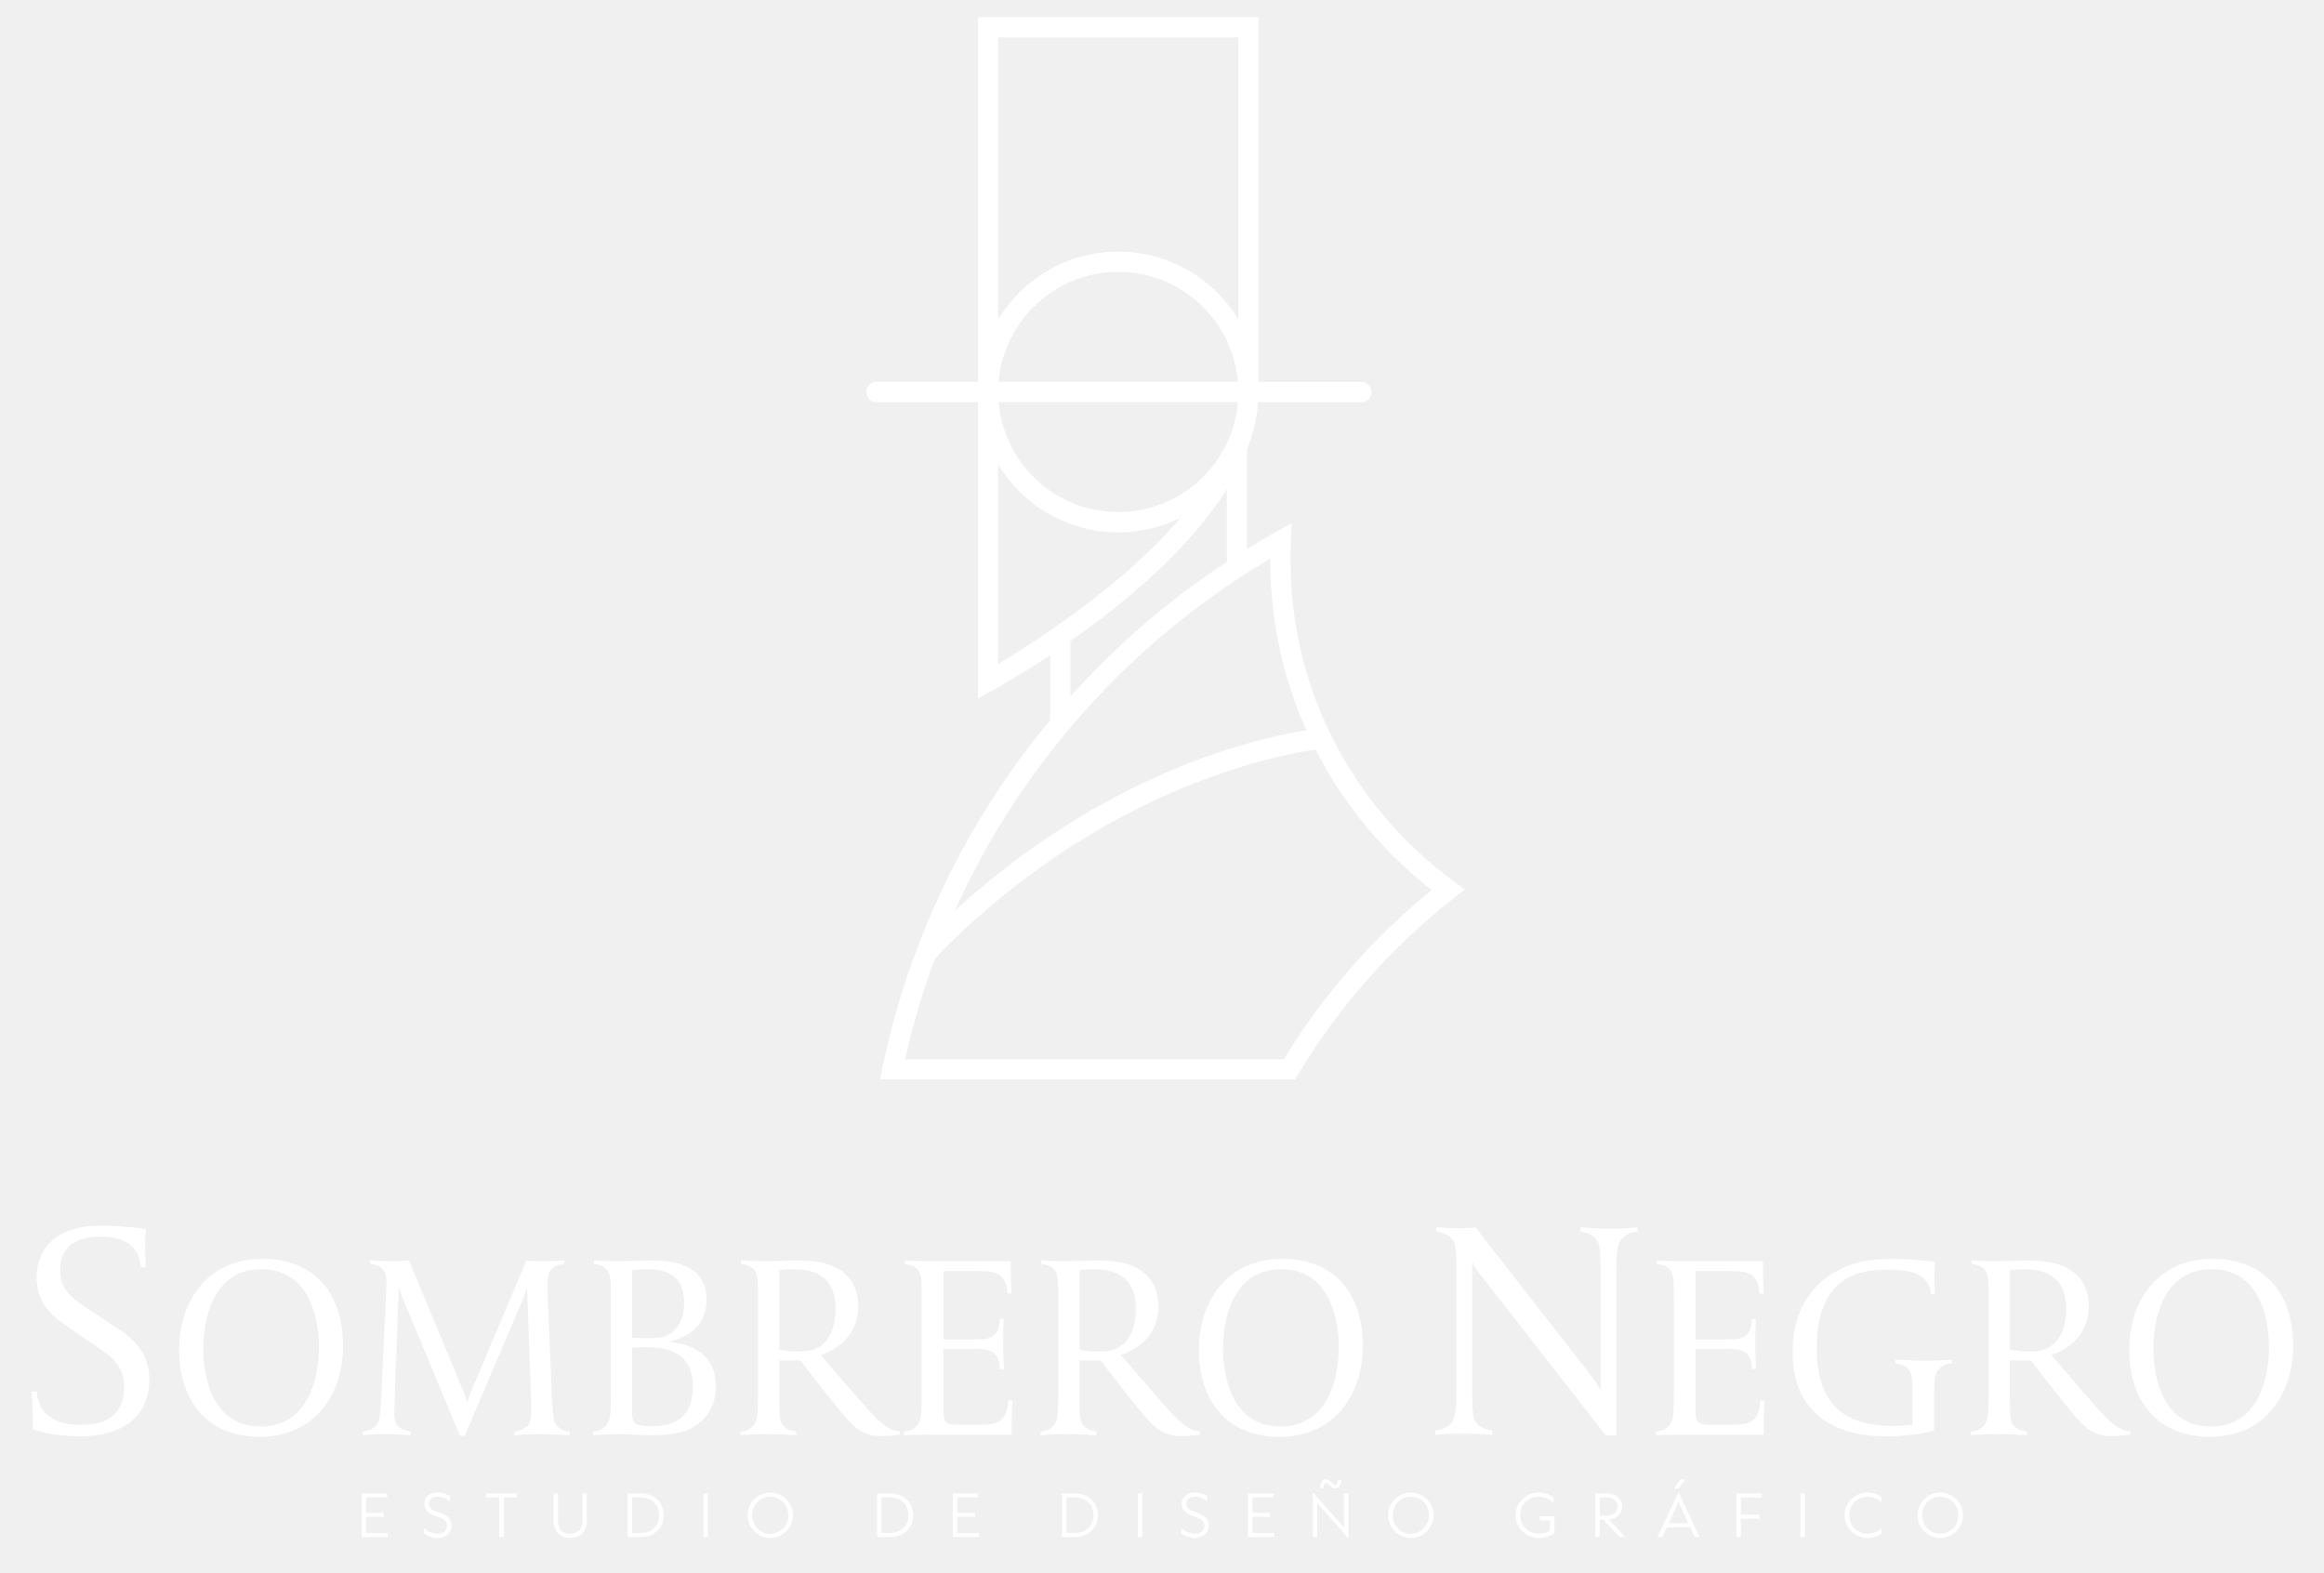
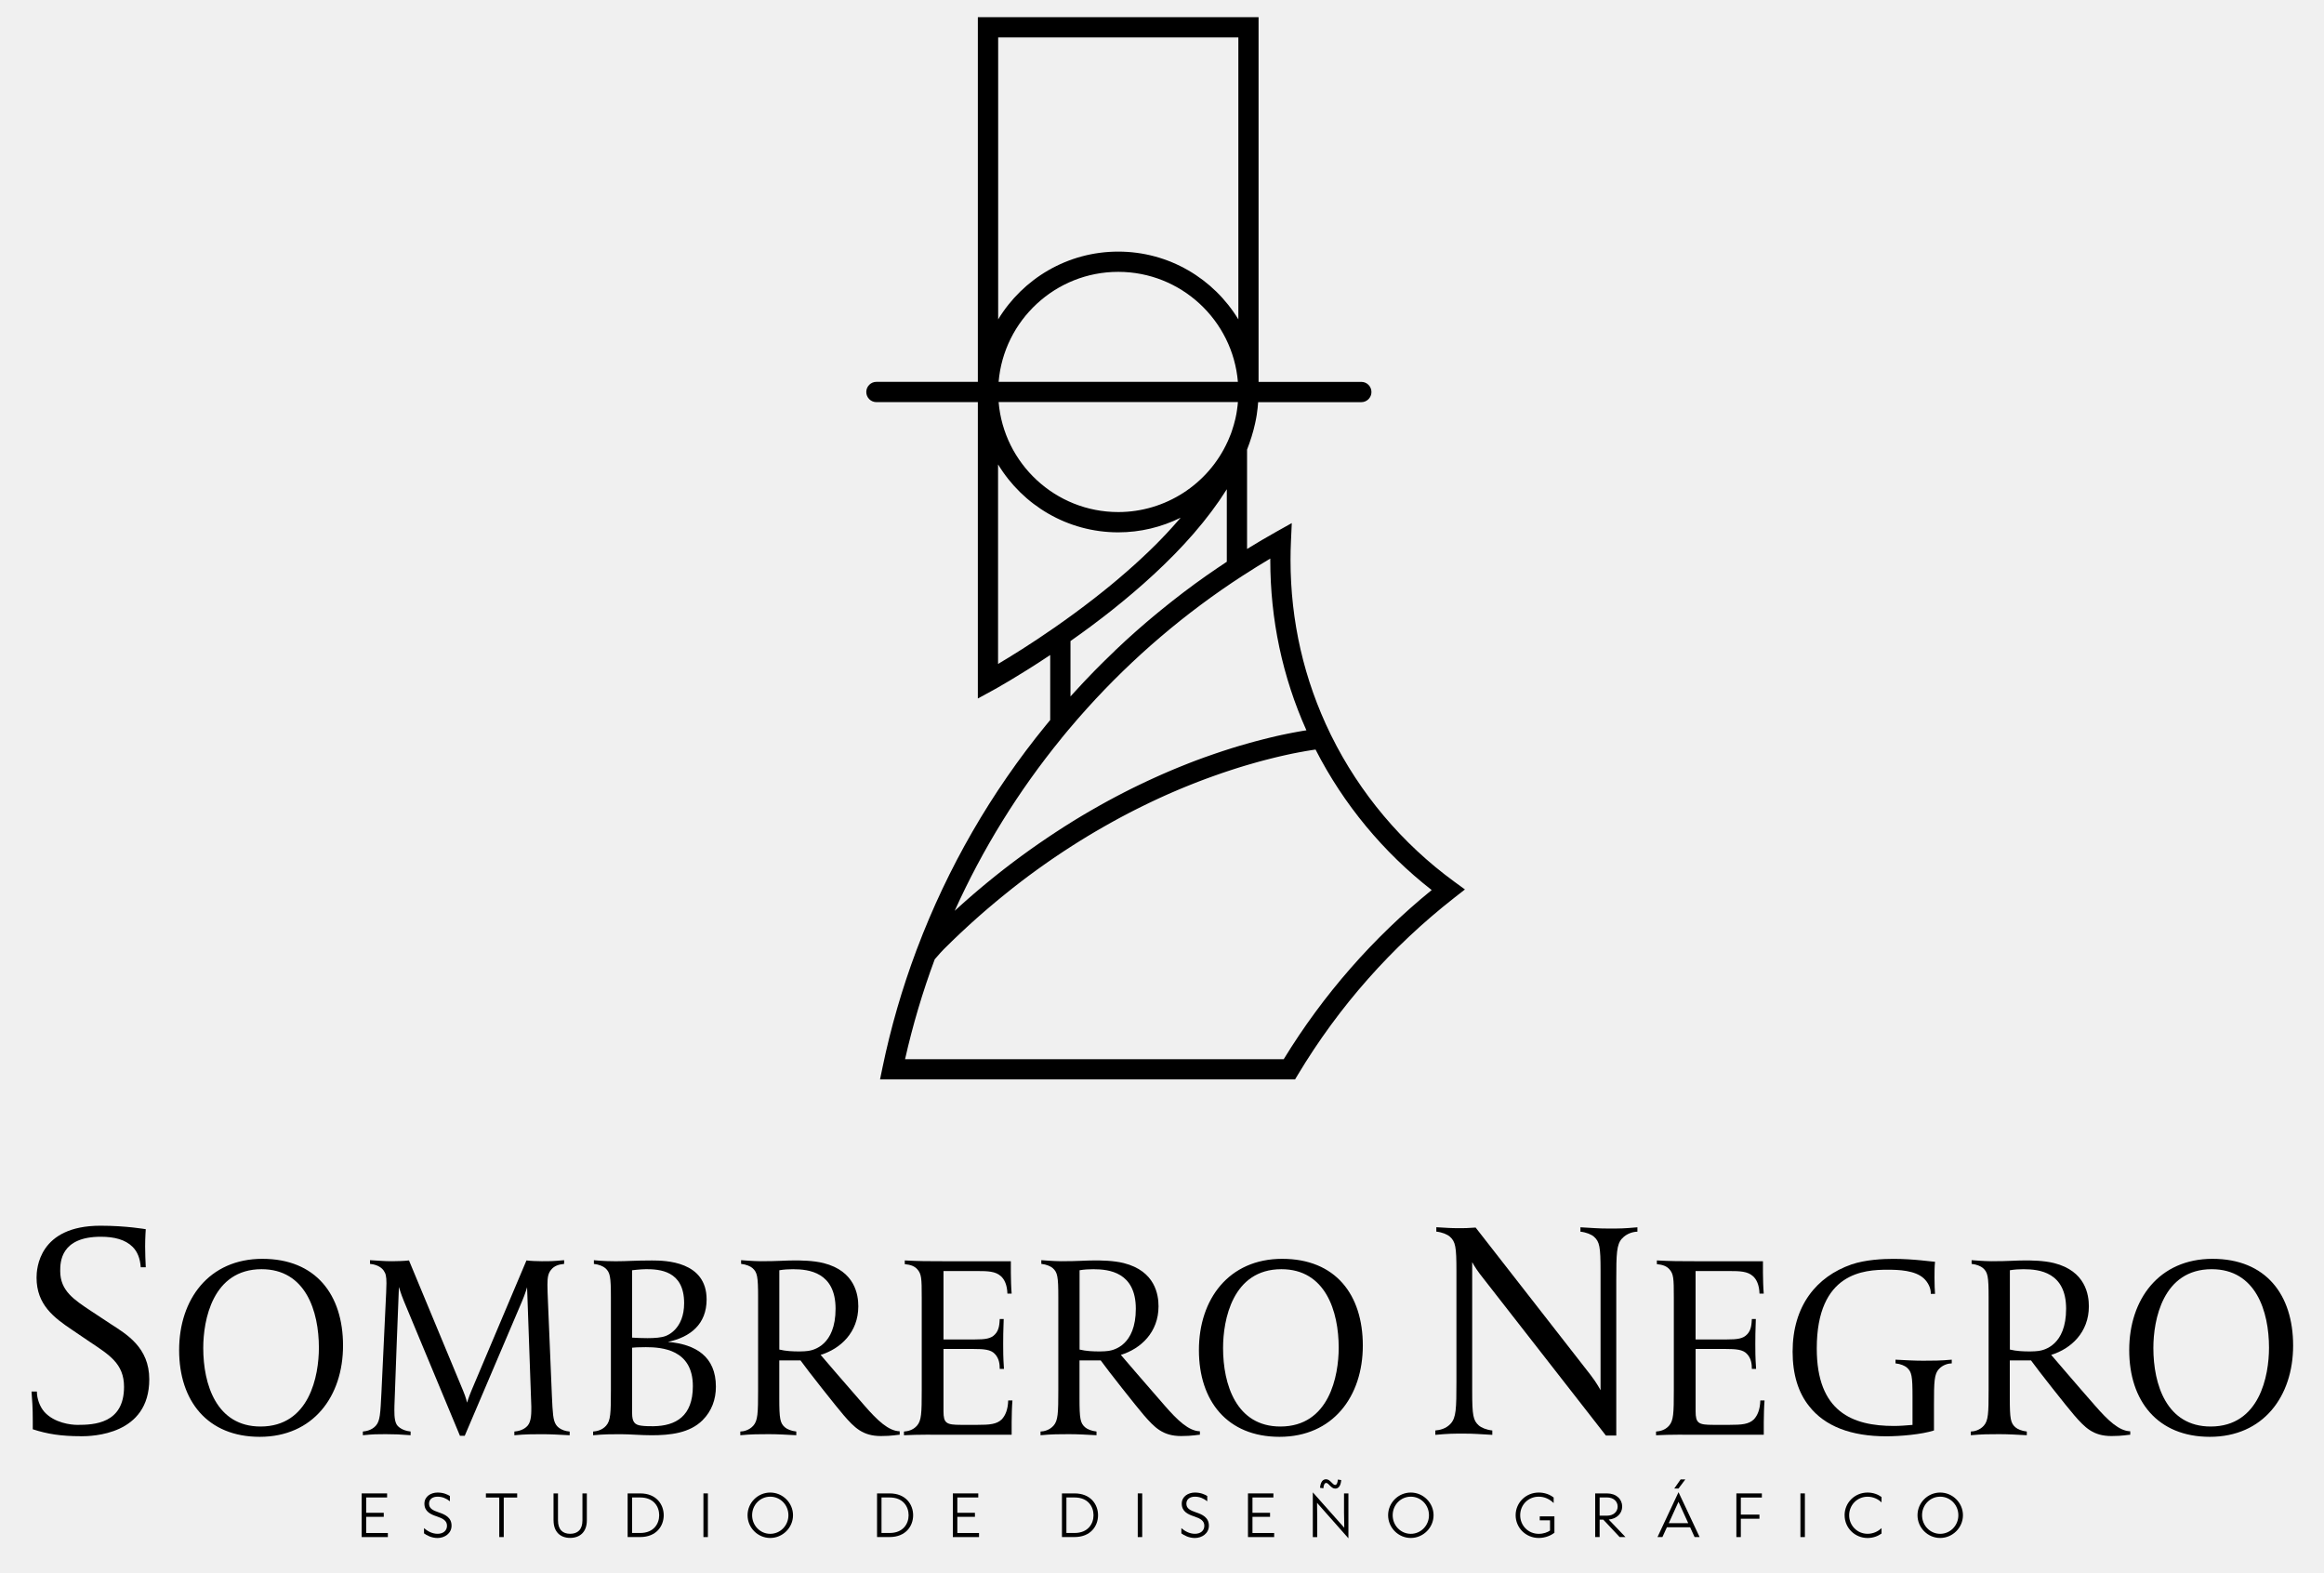
<svg xmlns="http://www.w3.org/2000/svg" id="Capa_1" data-name="Capa 1" viewBox="0 0 708.24 479.22">
  <defs>
    <style>
      .cls-1 {
-         fill: #fff;
+         fill: #000;
        stroke-width: 0px;
      }
    </style>
  </defs>
  <path class="cls-1" d="M443.16,268.64c-15.85-11.55-28.8-26.93-37.47-44.5l-.21-.42c-8.09-16.57-12.19-34.42-12.19-53.06,0-1.9.04-3.83.13-5.72l.25-5.54-4.84,2.71c-2.84,1.59-5.79,3.33-8.79,5.18v-30.28c1.05-2.7,1.88-5.36,2.44-7.93h0s0,0,0,0l.17-.81c.06-.31.13-.61.18-.93l.19-1.09s0,0,0,0h0s0-.05,0-.07c.19-1.22.32-2.44.4-3.63h31.44c1.7,0,3.09-1.38,3.09-3.09s-1.38-3.09-3.09-3.09h-31.31V5.23h-85.55v111.13h-30.91c-1.7,0-3.09,1.38-3.09,3.09s1.38,3.09,3.09,3.09h30.91v90.31l4.56-2.48c.34-.19,7.48-4.09,17.49-10.77v19.81c-.43.52-.87,1.04-1.29,1.56-16.74,20.5-29.95,43.4-39.28,68.1h0s-.04.1-.04.1c-.01.04-.03.08-.05.12,0,0,0,.01,0,.02l-.12.31c-4.34,11.56-7.81,23.54-10.31,35.6l-.77,3.71h126.48l.9-1.5c12.48-20.77,28.51-38.9,47.65-53.87l3.22-2.52-3.3-2.41ZM339.74,198.33c-.35.33-.7.67-1.05,1.01-.68.65-1.36,1.31-2.03,1.97-.4.4-.8.79-1.2,1.19-.62.62-1.23,1.23-1.84,1.85-.41.42-.82.84-1.22,1.26-.6.62-1.2,1.25-1.79,1.87-.4.42-.79.84-1.18,1.26-.62.67-1.24,1.34-1.85,2.01-.35.38-.7.76-1.05,1.15-.1.11-.2.22-.3.33v-16.88c.06-.04.13-.09.19-.14.88-.62,1.77-1.25,2.67-1.9.19-.14.38-.28.58-.42.89-.64,1.78-1.3,2.68-1.96.06-.04.12-.09.17-.13.93-.7,1.88-1.41,2.82-2.13.21-.16.41-.31.62-.47.93-.72,1.87-1.45,2.81-2.19.16-.12.31-.25.47-.38.87-.7,1.75-1.4,2.62-2.12.15-.12.29-.24.44-.36.94-.77,1.88-1.56,2.82-2.36.21-.18.41-.35.62-.53.95-.82,1.9-1.64,2.85-2.48.08-.07.15-.14.23-.21.9-.8,1.78-1.61,2.67-2.42.18-.17.36-.33.54-.5.91-.85,1.82-1.71,2.72-2.58.18-.17.35-.35.53-.52.88-.86,1.75-1.73,2.61-2.6.06-.06.11-.11.17-.17.89-.91,1.76-1.84,2.63-2.77.18-.2.36-.39.54-.59.85-.92,1.68-1.85,2.5-2.79.13-.14.25-.29.37-.44.76-.88,1.5-1.76,2.23-2.66.12-.15.24-.29.36-.44.77-.96,1.53-1.92,2.26-2.9.16-.21.31-.42.47-.63.74-.99,1.46-1.99,2.16-3,.05-.07.09-.14.14-.21.66-.96,1.29-1.93,1.91-2.9.08-.12.17-.24.24-.37v22.1c-.48.32-.96.64-1.43.96-.46.31-.92.61-1.38.92-.83.56-1.65,1.13-2.47,1.7-.35.25-.71.49-1.06.73-1.16.82-2.32,1.65-3.46,2.48-.23.17-.45.33-.67.5-.92.68-1.85,1.36-2.76,2.06-.4.3-.8.61-1.19.92-.74.57-1.47,1.13-2.2,1.71-.44.34-.87.69-1.3,1.03-.69.55-1.38,1.11-2.07,1.67-.44.36-.87.71-1.31,1.07-.69.57-1.37,1.14-2.05,1.71-.42.35-.83.7-1.24,1.05-.73.63-1.46,1.26-2.18,1.89-.35.31-.7.61-1.05.92-1.04.92-2.07,1.85-3.1,2.79-.03.03-.06.05-.08.08-1.04.96-2.08,1.93-3.1,2.91ZM377.25,122.53c-.01.16-.02.33-.04.49-.02.18-.03.36-.05.54-.06.56-.13,1.11-.22,1.65l-.17,1.02c-.05.26-.1.52-.16.78l-.15.69c-.3,1.26-.62,2.39-1.02,3.55-.08.25-.16.49-.25.73l-.06.17c-.2.52-.41,1.04-.63,1.55l-.04.09c-.09.23-.19.46-.3.69,0,.01,0,.02-.01.03l-.02.03c-5.92,13.06-19.01,21.5-33.34,21.5-19.14,0-34.89-14.77-36.46-33.52h72.92ZM304.33,116.36c1.57-18.74,17.32-33.52,36.46-33.52s34.89,14.77,36.46,33.52h-72.93ZM377.39,11.4v85.93c-7.5-12.37-21.1-20.66-36.6-20.66s-29.1,8.29-36.6,20.66V11.4h73.21ZM304.19,141.56c7.5,12.37,21.1,20.66,36.6,20.66,6.72,0,13.21-1.59,19.01-4.47-.12.14-.23.27-.35.41-.24.28-.49.57-.74.85-.26.3-.53.6-.8.91-.26.29-.52.58-.78.87-.28.31-.57.62-.85.93-.27.29-.54.59-.82.89-.29.31-.6.63-.9.94-.29.3-.57.6-.87.91-.31.32-.63.64-.94.96-.3.31-.6.61-.92.92-.32.32-.66.65-.99.97-.32.31-.64.63-.97.94-.34.33-.69.66-1.04.98-.34.32-.67.64-1.02.96-.35.33-.72.66-1.09,1-.35.33-.7.65-1.07.98-.37.34-.76.67-1.14,1.01-.37.33-.74.66-1.12.99-.39.34-.8.69-1.2,1.03-.39.33-.77.67-1.16,1-.41.35-.84.7-1.26,1.06-.4.34-.8.67-1.21,1.01-.44.36-.89.72-1.33,1.08-.41.34-.82.67-1.25,1.01-.46.37-.95.75-1.42,1.12-.42.33-.84.66-1.27,1-.5.39-1.02.78-1.53,1.17-.43.33-.84.65-1.28.98-.56.42-1.13.84-1.7,1.27-.41.3-.81.6-1.22.91-.67.49-1.37.99-2.06,1.49-.33.24-.65.47-.98.71-1.03.74-2.09,1.48-3.16,2.23l-.03.02c-7.07,4.92-13.23,8.73-17.17,11.06v-60.74ZM323.56,224.86c.64-.79,1.29-1.58,1.96-2.37,1.91-2.28,3.87-4.53,5.86-6.73,13.94-15.44,29.81-28.97,47.26-40.29h.01c1.43-.93,2.86-1.84,4.3-2.73,1.4-.87,2.79-1.71,4.17-2.53,0,.15,0,.29,0,.44,0,18.14,3.7,35.58,11.01,51.9-.04,0-.09.02-.14.02-.33.05-.67.1-1.03.16-.07.01-.15.03-.22.04-.32.05-.64.11-.98.17-.13.02-.26.05-.39.07-.34.06-.7.13-1.07.2-.09.02-.18.03-.28.05-.46.09-.93.18-1.43.28-.12.02-.24.05-.35.07-.4.08-.81.17-1.24.26-.14.03-.28.06-.43.09-.54.12-1.1.24-1.68.37-.02,0-.05.01-.07.02-.55.12-1.11.26-1.69.4-.16.04-.32.08-.48.12-.51.12-1.03.25-1.57.39-.12.03-.23.06-.35.09-.64.16-1.3.33-1.97.51-.15.04-.3.08-.45.12-.54.15-1.1.3-1.66.46-.19.05-.37.1-.56.16-.71.2-1.44.41-2.18.63-.01,0-.02,0-.03,0-.72.21-1.46.44-2.21.67-.21.06-.42.13-.63.2-.62.2-1.26.4-1.9.61-.17.05-.33.11-.5.16-.79.26-1.59.53-2.41.81-.18.06-.37.13-.55.19-.66.23-1.32.46-2,.7-.24.08-.47.17-.71.25-.85.31-1.71.62-2.58.95-.61.23-1.24.47-1.87.72-.21.08-.42.16-.63.25-.43.17-.86.34-1.3.52-.25.1-.5.2-.75.3-.41.17-.82.33-1.23.5-.27.11-.55.23-.82.34-.4.17-.8.34-1.21.51-.29.12-.57.24-.86.37-.41.17-.82.35-1.23.53-.29.13-.59.26-.88.39-.42.18-.83.37-1.25.56-.3.13-.6.27-.9.41-.43.2-.87.4-1.31.6-.29.14-.58.27-.88.41-.46.22-.93.44-1.39.66-.28.13-.56.27-.84.4-.5.24-1.01.49-1.52.74-.25.12-.5.25-.75.37-.61.3-1.22.61-1.84.93-.16.08-.31.16-.47.24-.79.41-1.59.82-2.39,1.24-.01,0-.02.01-.04.02-.77.41-1.56.83-2.34,1.26-.22.12-.44.24-.66.36-.58.32-1.17.64-1.75.97-.28.16-.56.32-.84.48-.53.3-1.06.6-1.6.91-.31.18-.63.36-.94.54-.51.3-1.03.6-1.55.91-.32.19-.65.39-.97.58-.51.31-1.03.62-1.54.93-.33.2-.66.4-.99.61-.52.32-1.03.64-1.55.97-.33.21-.67.42-1,.63-.53.33-1.05.67-1.58,1.02-.33.21-.66.42-.98.64-.55.36-1.1.73-1.66,1.1-.31.21-.62.41-.93.62-.6.4-1.2.81-1.8,1.23-.27.18-.54.37-.81.55-.75.52-1.51,1.05-2.27,1.59-.12.08-.24.16-.35.25-.89.63-1.78,1.28-2.67,1.93-.15.11-.31.23-.46.34-.73.54-1.46,1.08-2.19,1.63-.29.22-.59.45-.88.67-.59.45-1.18.9-1.78,1.37-.34.27-.68.54-1.03.81-.55.43-1.1.86-1.64,1.3-.36.29-.73.59-1.09.88-.53.43-1.06.86-1.58,1.29-.38.31-.76.63-1.14.95-.52.43-1.03.86-1.55,1.3-.39.33-.77.66-1.16.99-.51.44-1.03.89-1.54,1.34-.39.34-.77.68-1.16,1.02-.52.46-1.03.92-1.55,1.39-.39.35-.77.69-1.16,1.05-.13.12-.27.24-.4.37,8.51-18.87,19.44-36.54,32.62-52.68ZM391.2,322.76h-115.38c2.32-10.31,5.35-20.53,9.04-30.44l.6-.68c.74-.85,1.44-1.66,2.18-2.4.83-.83,1.65-1.64,2.48-2.44.27-.26.55-.52.82-.79.55-.53,1.11-1.07,1.67-1.59.33-.31.65-.61.98-.91.5-.47,1.01-.94,1.51-1.4.34-.32.69-.63,1.03-.94.49-.44.98-.89,1.47-1.32.35-.31.69-.62,1.04-.92.49-.43.98-.86,1.47-1.28.35-.3.69-.6,1.04-.89.5-.43.99-.84,1.49-1.26.33-.28.67-.56,1-.84.52-.44,1.05-.87,1.57-1.29.3-.25.61-.5.91-.74.61-.5,1.22-.98,1.83-1.47.22-.17.43-.35.65-.52.82-.65,1.65-1.29,2.47-1.92.18-.14.37-.28.55-.42.64-.48,1.27-.97,1.91-1.44.3-.22.6-.44.9-.66.52-.38,1.04-.76,1.56-1.14.33-.24.66-.47.99-.71.49-.35.98-.7,1.47-1.04.34-.24.67-.47,1.01-.71.48-.33.96-.67,1.44-.99.34-.23.68-.46,1.01-.69.48-.32.96-.65,1.44-.96.33-.22.66-.44.99-.66.49-.32.99-.64,1.48-.96.31-.2.62-.4.93-.6.54-.35,1.08-.68,1.61-1.02.26-.16.52-.33.78-.49.74-.46,1.48-.91,2.22-1.36.05-.03.11-.07.16-.1.79-.48,1.58-.95,2.37-1.41.24-.14.47-.27.71-.41.54-.32,1.09-.63,1.63-.94.3-.17.59-.33.88-.5.48-.27.96-.54,1.44-.81.31-.17.62-.34.94-.52.46-.25.92-.5,1.37-.75.32-.17.63-.34.95-.51.45-.24.9-.48,1.35-.71.31-.16.62-.33.93-.49.46-.24.91-.47,1.36-.7.3-.15.59-.3.89-.45.47-.24.94-.47,1.41-.7.27-.13.54-.27.81-.4.54-.26,1.08-.52,1.61-.78.19-.09.39-.19.58-.28.73-.35,1.45-.69,2.17-1.02.13-.06.25-.11.37-.17.59-.27,1.18-.54,1.76-.8.25-.11.49-.22.74-.33.46-.2.92-.41,1.37-.6.27-.12.55-.24.82-.35.42-.18.84-.36,1.26-.54.28-.12.56-.24.84-.35.41-.17.81-.34,1.21-.5.28-.11.56-.23.84-.34.4-.16.8-.32,1.2-.48.27-.11.54-.21.81-.32.41-.16.81-.31,1.21-.47.25-.1.51-.2.76-.29.43-.16.85-.32,1.28-.48.21-.08.43-.16.65-.24.56-.21,1.11-.41,1.66-.6.07-.03.15-.05.22-.08.62-.22,1.24-.44,1.85-.65.18-.06.36-.12.54-.19.42-.15.85-.29,1.27-.43.23-.08.45-.15.67-.22.37-.12.73-.24,1.09-.36.24-.08.47-.15.71-.23.34-.11.69-.22,1.03-.33.23-.07.47-.15.7-.22.33-.1.66-.2.99-.3.23-.07.46-.14.69-.21.32-.1.64-.19.96-.28.22-.06.44-.13.66-.19.33-.1.65-.19.98-.28.2-.06.39-.11.59-.17.36-.1.72-.2,1.07-.3.15-.04.3-.08.45-.12.5-.13.98-.26,1.46-.39.09-.02.18-.05.28-.07.39-.1.77-.2,1.14-.29.17-.04.34-.08.51-.13.28-.07.57-.14.85-.21.19-.05.38-.09.57-.14.25-.06.5-.12.75-.18.19-.04.37-.09.56-.13.24-.05.47-.11.7-.16.18-.04.36-.08.54-.12.23-.05.45-.1.67-.15.17-.04.34-.07.51-.11.22-.05.44-.09.65-.14.16-.03.31-.07.47-.1.22-.05.44-.09.66-.13.14-.03.27-.06.41-.08.26-.05.52-.1.77-.15.07-.01.15-.03.23-.04.32-.06.63-.12.93-.17.13-.02.25-.04.38-.07.17-.03.33-.06.49-.09.14-.02.27-.05.4-.07.14-.02.28-.05.41-.07.13-.02.26-.04.39-.06.12-.02.24-.04.36-.06.12-.02.25-.04.36-.06.11-.02.22-.03.32-.05.11-.02.23-.03.33-.05.1-.01.19-.03.28-.04.1-.01.2-.03.3-.04.02,0,.05,0,.07,0,8.49,16.63,20.65,31.32,35.39,42.8-17.9,14.57-33.06,31.89-45.1,51.55Z" />
  <g>
    <g>
      <path class="cls-1" d="M24.57,437.65c-5.95,0-10.16-.67-14.58-2.11v-2.49c0-4.51-.19-6.23-.38-9.01h1.63c0,2.11.86,4.6,2.3,6.23,3.07,3.36,8.05,3.93,10.07,3.93,5.08,0,14.19-.38,14.19-11.6,0-7.1-4.6-9.78-10.45-13.71l-5.37-3.64c-5.56-3.74-10.84-7.67-10.84-15.92,0-2.69.67-15.82,19.47-15.82,7.86,0,13.81,1.06,13.81,1.06,0,0-.19,2.49-.19,5.27,0,2.3.1,4.22.19,6.33h-1.53c-.19-2.78-1.05-4.8-2.49-6.23-2.21-2.2-5.56-3.07-9.68-3.07-12.27,0-12.37,7.77-12.37,10.45,0,6.04,4.22,8.73,9.4,12.18l5.95,3.93c4.89,3.16,11.79,7.19,11.79,16.88,0,16.97-17.26,17.36-20.9,17.36Z" />
      <path class="cls-1" d="M79.16,437.84c-15.92,0-24.57-10.91-24.57-26.43s9.13-27.81,25.38-27.81,24.57,10.91,24.57,26.43-9.13,27.81-25.38,27.81ZM79.72,386.76c-14.95,0-17.78,15.52-17.78,24.01,0,11.15,4.04,23.93,17.46,23.93,14.95,0,17.78-15.52,17.78-24.01,0-11.15-4.04-23.93-17.46-23.93Z" />
      <path class="cls-1" d="M165.16,437.04c-2.83,0-4.93,0-8.41.32v-1.13c.97-.08,2.83-.4,4.04-1.78,1.21-1.37,1.13-4.12,1.13-5.82,0-.57-1.29-36.37-1.29-36.37,0,0-.57,2.02-1.54,4.28l-17.46,40.98h-1.46l-17.06-40.98c-.97-2.34-1.54-4.37-1.54-4.37,0,0-1.37,34.76-1.37,36.29s-.16,4.12.65,5.58c.08.16,1.13,1.86,4.28,2.18v1.13c-3.15-.24-4.77-.32-7.6-.32s-3.48,0-6.95.32v-1.13c.97-.08,2.75-.4,3.96-1.78,1.29-1.46,1.37-3.56,1.7-10.02l1.29-27.32c.08-1.13.24-5.17.24-6.06,0-2.18-.24-2.99-.81-3.8-.4-.65-1.62-1.86-4.2-2.1v-1.13c3.23.16,3.96.32,6.79.32,1.37,0,3.88-.08,5.09-.24l16.49,39.69c.89,2.1,1.21,3.64,1.21,3.64,0,0,.49-1.62,1.29-3.56l16.81-39.77c1.21.16,3.23.24,4.61.24,2.83,0,3.4,0,6.87-.32v1.13c-1.62.16-2.99.57-3.96,1.78-.89,1.05-1.13,2.26-1.13,4.61,0,1.21.08,3.39.16,5.09l1.21,28.94c.24,5.01.32,7.27,1.29,8.65.16.24,1.21,1.78,4.12,2.02v1.13c-3.15-.16-5.66-.32-8.49-.32Z" />
      <path class="cls-1" d="M214.14,432.75c-3.96,3.96-9.86,4.61-15.6,4.61-3.31,0-6.47-.32-9.46-.32-2.83,0-4.85,0-8.33.32v-1.13c1.05-.08,2.75-.4,3.96-1.78,1.37-1.54,1.46-3.8,1.46-10.75v-28.45c0-6.22-.24-7.52-1.7-8.81-.65-.57-1.94-1.13-3.48-1.29v-1.13s2.67.32,6.63.32c3.64,0,5.66-.24,11.07-.24,4.12,0,16.65.24,16.65,11.88,0,7.52-4.93,11.48-11.8,12.93,8.49.73,14.63,4.45,14.63,13.66,0,3.88-1.29,7.44-4.04,10.18ZM196.76,386.76c-1.54,0-4.12.32-4.12.32v20.53c1.21.08,2.91.16,4.69.16,2.18,0,4.28-.16,5.5-.65.49-.16,5.66-2.1,5.66-10.02,0-9.94-7.52-10.35-11.72-10.35ZM196.84,410.52c-2.75,0-3.07.08-4.2.16v19.97c0,2.59.73,3.56,2.83,3.8,1.13.16,2.59.16,3.64.16,6.87-.08,12.04-3.07,12.04-12.21,0-11.15-9.38-11.88-14.31-11.88Z" />
      <path class="cls-1" d="M268.46,437.6c-5.58,0-8.08-2.59-11.32-6.31-2.18-2.51-11.24-13.98-13.18-16.73h-6.47v11.56c0,6.22.24,7.52,1.7,8.81.65.57,1.94,1.13,3.48,1.29v1.13c-3.15-.16-5.58-.32-8.41-.32s-5.17,0-8.65.32v-1.13c.97,0,2.75-.4,3.96-1.78,1.37-1.54,1.46-3.8,1.46-10.75v-28.45c0-6.22-.24-7.52-1.7-8.81-.65-.57-1.94-1.13-3.48-1.29v-1.13s3.88.32,5.98.32c5.74,0,7.11-.24,10.18-.24,1.86,0,5.74,0,8.97.81,9.62,2.43,10.59,9.7,10.59,13.18,0,7.92-5.42,12.93-11.48,14.79,0,0,8.57,10.02,13.42,15.52,3.88,4.45,7.27,7.68,10.67,7.76v1.05c-.65,0-2.26.4-5.74.4ZM241.78,386.76c-1.45,0-2.83.08-4.28.32v24.17c2.1.49,4.04.57,6.22.57.97,0,2.02-.08,2.59-.16,1.62-.24,8.33-1.7,8.33-12.85s-8.24-12.04-12.85-12.04Z" />
      <path class="cls-1" d="M308.3,437.2h-19.4c-4.53,0-8.89-.08-13.42.16v-1.13c1.13-.08,2.75-.4,3.96-1.78,1.37-1.54,1.46-3.8,1.46-10.75v-28.29c0-5.98-.08-7.19-1.37-8.65-.81-.89-1.94-1.37-3.8-1.54v-1.13c4.45.24,7.03.24,11.56.24h20.77s-.08,6.14.24,9.86h-1.29c-.08-2.59-.89-4.36-2.02-5.33-1.62-1.46-3.96-1.54-7.19-1.54h-10.27v20.85h9.38c3.4,0,5.09-.24,6.3-1.54,1.37-1.37,1.37-3.4,1.46-4.69h1.21c0,1.78-.16,2.59-.16,7.68s.16,5.66.24,7.52h-1.29c0-1.37-.16-3.23-1.54-4.61-1.21-1.29-3.31-1.46-6.39-1.46h-9.21v19c0,3.64.89,4.12,5.25,4.12h5.17c3.56,0,5.82-.16,7.36-1.7,1.05-1.13,1.86-2.91,1.94-5.74h1.29c-.32,3.72-.24,10.43-.24,10.43Z" />
      <path class="cls-1" d="M359.95,437.6c-5.58,0-8.08-2.59-11.32-6.31-2.18-2.51-11.24-13.98-13.18-16.73h-6.47v11.56c0,6.22.24,7.52,1.7,8.81.65.57,1.94,1.13,3.48,1.29v1.13c-3.15-.16-5.58-.32-8.41-.32s-5.17,0-8.65.32v-1.13c.97,0,2.75-.4,3.96-1.78,1.37-1.54,1.46-3.8,1.46-10.75v-28.45c0-6.22-.24-7.52-1.7-8.81-.65-.57-1.94-1.13-3.48-1.29v-1.13s3.88.32,5.98.32c5.74,0,7.11-.24,10.18-.24,1.86,0,5.74,0,8.97.81,9.62,2.43,10.59,9.7,10.59,13.18,0,7.92-5.42,12.93-11.48,14.79,0,0,8.57,10.02,13.42,15.52,3.88,4.45,7.27,7.68,10.67,7.76v1.05c-.65,0-2.26.4-5.74.4ZM333.28,386.76c-1.45,0-2.83.08-4.28.32v24.17c2.1.49,4.04.57,6.22.57.97,0,2.02-.08,2.59-.16,1.62-.24,8.33-1.7,8.33-12.85s-8.24-12.04-12.85-12.04Z" />
      <path class="cls-1" d="M389.94,437.84c-15.92,0-24.57-10.91-24.57-26.43s9.13-27.81,25.38-27.81,24.57,10.91,24.57,26.43-9.13,27.81-25.38,27.81ZM390.51,386.76c-14.95,0-17.78,15.52-17.78,24.01,0,11.15,4.04,23.93,17.46,23.93,14.95,0,17.78-15.52,17.78-24.01,0-11.15-4.04-23.93-17.46-23.93Z" />
      <path class="cls-1" d="M494.29,377.43c-1.63,1.82-1.73,4.51-1.73,12.75v47.27h-3.16l-38.45-49.29c-1.44-1.92-2.3-3.55-2.3-3.55v39.31c0,7.38.29,8.92,2.01,10.45.77.67,2.3,1.34,4.12,1.53v1.34c-3.74-.19-5.27-.38-8.63-.38s-4.6,0-8.73.38v-1.34c1.25-.1,3.26-.48,4.7-2.11,1.63-1.82,1.73-4.51,1.73-12.75v-33.75c0-7.38-.29-8.92-2.01-10.45-.77-.67-2.3-1.34-4.12-1.53v-1.34c3.74.19,3.84.29,7.19.29,1.44,0,2.2,0,4.79-.19l35,44.88c2.01,2.59,3.07,4.7,3.07,4.7v-36.34c0-7.38-.29-8.92-2.01-10.45-.77-.67-2.3-1.34-4.12-1.53v-1.34c3.74.19,5.27.38,8.63.38s4.6,0,8.73-.38v1.34c-1.15,0-3.26.48-4.7,2.11Z" />
      <path class="cls-1" d="M537.5,437.2h-19.4c-4.53,0-8.89-.08-13.42.16v-1.13c1.13-.08,2.75-.4,3.96-1.78,1.37-1.54,1.46-3.8,1.46-10.75v-28.29c0-5.98-.08-7.19-1.37-8.65-.81-.89-1.94-1.37-3.8-1.54v-1.13c4.45.24,7.03.24,11.56.24h20.77s-.08,6.14.24,9.86h-1.29c-.08-2.59-.89-4.36-2.02-5.33-1.62-1.46-3.96-1.54-7.19-1.54h-10.27v20.85h9.38c3.4,0,5.09-.24,6.31-1.54,1.37-1.37,1.37-3.4,1.46-4.69h1.21c0,1.78-.16,2.59-.16,7.68s.16,5.66.24,7.52h-1.29c0-1.37-.16-3.23-1.54-4.61-1.21-1.29-3.31-1.46-6.39-1.46h-9.21v19c0,3.64.89,4.12,5.25,4.12h5.17c3.56,0,5.82-.16,7.36-1.7,1.05-1.13,1.86-2.91,1.94-5.74h1.29c-.32,3.72-.24,10.43-.24,10.43Z" />
      <path class="cls-1" d="M590.84,417.23c-1.37,1.54-1.46,3.8-1.46,10.75v7.92c-3.72,1.21-10.27,1.78-14.55,1.78-10.59,0-18.67-2.99-23.52-9.21-3.23-4.04-5.01-9.54-5.01-16.57,0-13.98,7.28-22.88,17.94-26.59,4.28-1.46,9.62-1.7,12.77-1.7,6.22,0,11.96.89,12.69.89-.16,1.54-.16,3.23-.16,4.85,0,2.1.08,3.88.16,4.93h-1.29c.08-1.86-.97-3.64-2.1-4.69-2.67-2.51-7.76-2.67-11.07-2.67-7.03,0-21.58.73-21.58,24.01,0,19.32,10.91,23.6,23.52,23.6,1.86,0,3.72-.16,5.66-.32v-8.65c0-6.22-.24-7.52-1.7-8.81-.65-.57-1.94-1.13-3.48-1.29v-1.13c3.15.16,5.58.32,8.41.32s5.25,0,8.73-.32v1.13c-.97,0-2.75.4-3.96,1.78Z" />
      <path class="cls-1" d="M643.46,437.6c-5.58,0-8.08-2.59-11.32-6.31-2.18-2.51-11.24-13.98-13.18-16.73h-6.47v11.56c0,6.22.24,7.52,1.7,8.81.65.57,1.94,1.13,3.48,1.29v1.13c-3.15-.16-5.58-.32-8.41-.32s-5.17,0-8.65.32v-1.13c.97,0,2.75-.4,3.96-1.78,1.37-1.54,1.46-3.8,1.46-10.75v-28.45c0-6.22-.24-7.52-1.7-8.81-.65-.57-1.94-1.13-3.48-1.29v-1.13s3.88.32,5.98.32c5.74,0,7.11-.24,10.19-.24,1.86,0,5.74,0,8.97.81,9.62,2.43,10.59,9.7,10.59,13.18,0,7.92-5.42,12.93-11.48,14.79,0,0,8.57,10.02,13.42,15.52,3.88,4.45,7.28,7.68,10.67,7.76v1.05c-.65,0-2.26.4-5.74.4ZM616.79,386.76c-1.46,0-2.83.08-4.28.32v24.17c2.1.49,4.04.57,6.22.57.97,0,2.02-.08,2.59-.16,1.62-.24,8.33-1.7,8.33-12.85s-8.25-12.04-12.85-12.04Z" />
      <path class="cls-1" d="M673.45,437.84c-15.92,0-24.57-10.91-24.57-26.43s9.13-27.81,25.38-27.81,24.57,10.91,24.57,26.43-9.13,27.81-25.38,27.81ZM674.02,386.76c-14.95,0-17.78,15.52-17.78,24.01,0,11.15,4.04,23.93,17.46,23.93,14.95,0,17.78-15.52,17.78-24.01,0-11.15-4.04-23.93-17.46-23.93Z" />
    </g>
    <g>
      <path class="cls-1" d="M110.22,468.39v-13.31h7.75v1.24h-6.38v4.67h5.36v1.23h-5.36v4.93h6.61v1.24h-7.98Z" />
      <path class="cls-1" d="M129.22,467.26v-1.6c1.02.89,2.45,1.73,4.13,1.73s2.87-.92,2.87-2.45-1.2-2.21-3.07-2.84c-1.87-.61-3.81-1.47-3.81-3.89,0-2.24,2.02-3.39,4.01-3.39,1.81,0,3.04.61,3.76,1.05v1.61c-1.13-.89-2.33-1.4-3.76-1.4s-2.6.69-2.6,2.13,1.1,2.03,2.97,2.66c1.86.63,3.89,1.5,3.89,4.05,0,2.39-2.16,3.75-4.26,3.75-1.86,0-3.31-.82-4.13-1.41Z" />
      <path class="cls-1" d="M152.15,468.39v-12.05h-4.07v-1.26h9.53v1.26h-4.09v12.05h-1.37Z" />
      <path class="cls-1" d="M168.69,463.32v-8.24h1.36v8.24c0,2.79,1.44,4.07,3.7,4.07s3.75-1.26,3.75-4.07v-8.24h1.34v8.25c0,3.49-2.1,5.31-5.09,5.31s-5.05-1.83-5.05-5.33Z" />
      <path class="cls-1" d="M191.27,468.39v-13.31h3.83c4.93,0,7.17,3.38,7.17,6.65s-2.23,6.65-7.17,6.65h-3.83ZM192.63,467.14h2.49c4.1,0,5.77-2.81,5.77-5.41s-1.65-5.41-5.77-5.41h-2.49v10.82Z" />
      <path class="cls-1" d="M214.37,468.39v-13.31h1.36v13.31h-1.36Z" />
      <path class="cls-1" d="M227.82,461.73c0-3.81,3.13-6.91,6.91-6.91s6.94,3.12,6.94,6.91-3.15,6.93-6.94,6.93-6.91-3.12-6.91-6.93ZM240.27,461.73c0-3.13-2.45-5.65-5.54-5.65s-5.52,2.52-5.52,5.65,2.45,5.67,5.52,5.67,5.54-2.53,5.54-5.67Z" />
      <path class="cls-1" d="M267.28,468.39v-13.31h3.83c4.93,0,7.17,3.38,7.17,6.65s-2.23,6.65-7.17,6.65h-3.83ZM268.64,467.14h2.49c4.1,0,5.77-2.81,5.77-5.41s-1.65-5.41-5.77-5.41h-2.49v10.82Z" />
      <path class="cls-1" d="M290.38,468.39v-13.31h7.75v1.24h-6.38v4.67h5.36v1.23h-5.36v4.93h6.61v1.24h-7.98Z" />
      <path class="cls-1" d="M323.63,468.39v-13.31h3.83c4.93,0,7.17,3.38,7.17,6.65s-2.23,6.65-7.17,6.65h-3.83ZM324.99,467.14h2.49c4.1,0,5.77-2.81,5.77-5.41s-1.65-5.41-5.77-5.41h-2.49v10.82Z" />
      <path class="cls-1" d="M346.73,468.39v-13.31h1.36v13.31h-1.36Z" />
      <path class="cls-1" d="M360.02,467.26v-1.6c1.02.89,2.45,1.73,4.13,1.73s2.87-.92,2.87-2.45-1.2-2.21-3.07-2.84c-1.87-.61-3.81-1.47-3.81-3.89,0-2.24,2.02-3.39,4.01-3.39,1.81,0,3.04.61,3.76,1.05v1.61c-1.13-.89-2.33-1.4-3.76-1.4s-2.6.69-2.6,2.13,1.1,2.03,2.97,2.66c1.86.63,3.89,1.5,3.89,4.05,0,2.39-2.16,3.75-4.26,3.75-1.86,0-3.31-.82-4.13-1.41Z" />
      <path class="cls-1" d="M380.32,468.39v-13.31h7.75v1.24h-6.38v4.67h5.36v1.23h-5.36v4.93h6.61v1.24h-7.98Z" />
      <path class="cls-1" d="M400.08,468.39v-13.63l9.59,10.79c-.05-1.57-.08-3.05-.08-4.67v-5.8h1.34v13.68l-9.56-10.8c.02,1.55.05,3.09.05,4.64v5.8h-1.34ZM404.16,451.9c-.61,0-.79.86-.86,1.63l-1.03-.16c.18-1.76.81-2.6,1.86-2.6,1.24,0,2,1.74,2.73,1.74.61,0,.78-.87.86-1.65l1.02.16c-.16,1.78-.81,2.6-1.84,2.6-1.24,0-2.02-1.73-2.73-1.73Z" />
      <path class="cls-1" d="M423.03,461.73c0-3.81,3.13-6.91,6.91-6.91s6.94,3.12,6.94,6.91-3.15,6.93-6.94,6.93-6.91-3.12-6.91-6.93ZM435.48,461.73c0-3.13-2.45-5.65-5.54-5.65s-5.52,2.52-5.52,5.65,2.45,5.67,5.52,5.67,5.54-2.53,5.54-5.67Z" />
      <path class="cls-1" d="M461.89,461.73c0-3.81,3.1-6.91,7.04-6.91,1.81,0,3.41.61,4.55,1.52v1.68c-1.23-1.2-2.79-1.94-4.55-1.94-3.23,0-5.65,2.52-5.65,5.65s2.42,5.67,5.65,5.67c1.47,0,2.66-.47,3.44-1v-3.12h-3.13v-1.21h4.47v5.02c-.98.73-2.65,1.57-4.78,1.57-3.94,0-7.04-3.12-7.04-6.93Z" />
      <path class="cls-1" d="M495.38,468.39h-1.79l-4.99-5.31h-1.11v5.31h-1.36v-13.31h3.58c2.88,0,4.65,1.78,4.65,4.01,0,2.07-1.61,3.73-4.1,3.96l5.12,5.35ZM487.49,456.31v5.56h2.23c2.08,0,3.26-1.29,3.26-2.78s-1.16-2.78-3.26-2.78h-2.23Z" />
      <path class="cls-1" d="M516.43,468.39l-1.37-3h-7.07l-1.37,3h-1.5l6.41-13.68,6.43,13.68h-1.52ZM508.55,464.16h5.94l-2.97-6.52-2.97,6.52ZM513.6,450.82l-2.08,2.78h-1.29l1.94-2.78h1.44Z" />
      <path class="cls-1" d="M529.16,468.39v-13.31h7.77v1.26h-6.41v5.2h5.67v1.26h-5.67v5.59h-1.36Z" />
      <path class="cls-1" d="M548.68,468.39v-13.31h1.36v13.31h-1.36Z" />
      <path class="cls-1" d="M562.14,461.73c0-3.86,3.13-6.91,7.01-6.91,1.68,0,3.18.57,4.25,1.36v1.65c-1.08-1.08-2.65-1.74-4.25-1.74-3.17,0-5.62,2.53-5.62,5.65s2.45,5.65,5.62,5.65c1.65,0,3.18-.69,4.25-1.74v1.66c-1.1.79-2.57,1.36-4.26,1.36-3.86,0-6.99-3.07-6.99-6.93Z" />
      <path class="cls-1" d="M584.36,461.73c0-3.81,3.13-6.91,6.91-6.91s6.94,3.12,6.94,6.91-3.15,6.93-6.94,6.93-6.91-3.12-6.91-6.93ZM596.81,461.73c0-3.13-2.45-5.65-5.54-5.65s-5.52,2.52-5.52,5.65,2.45,5.67,5.52,5.67,5.54-2.53,5.54-5.67Z" />
    </g>
  </g>
</svg>
